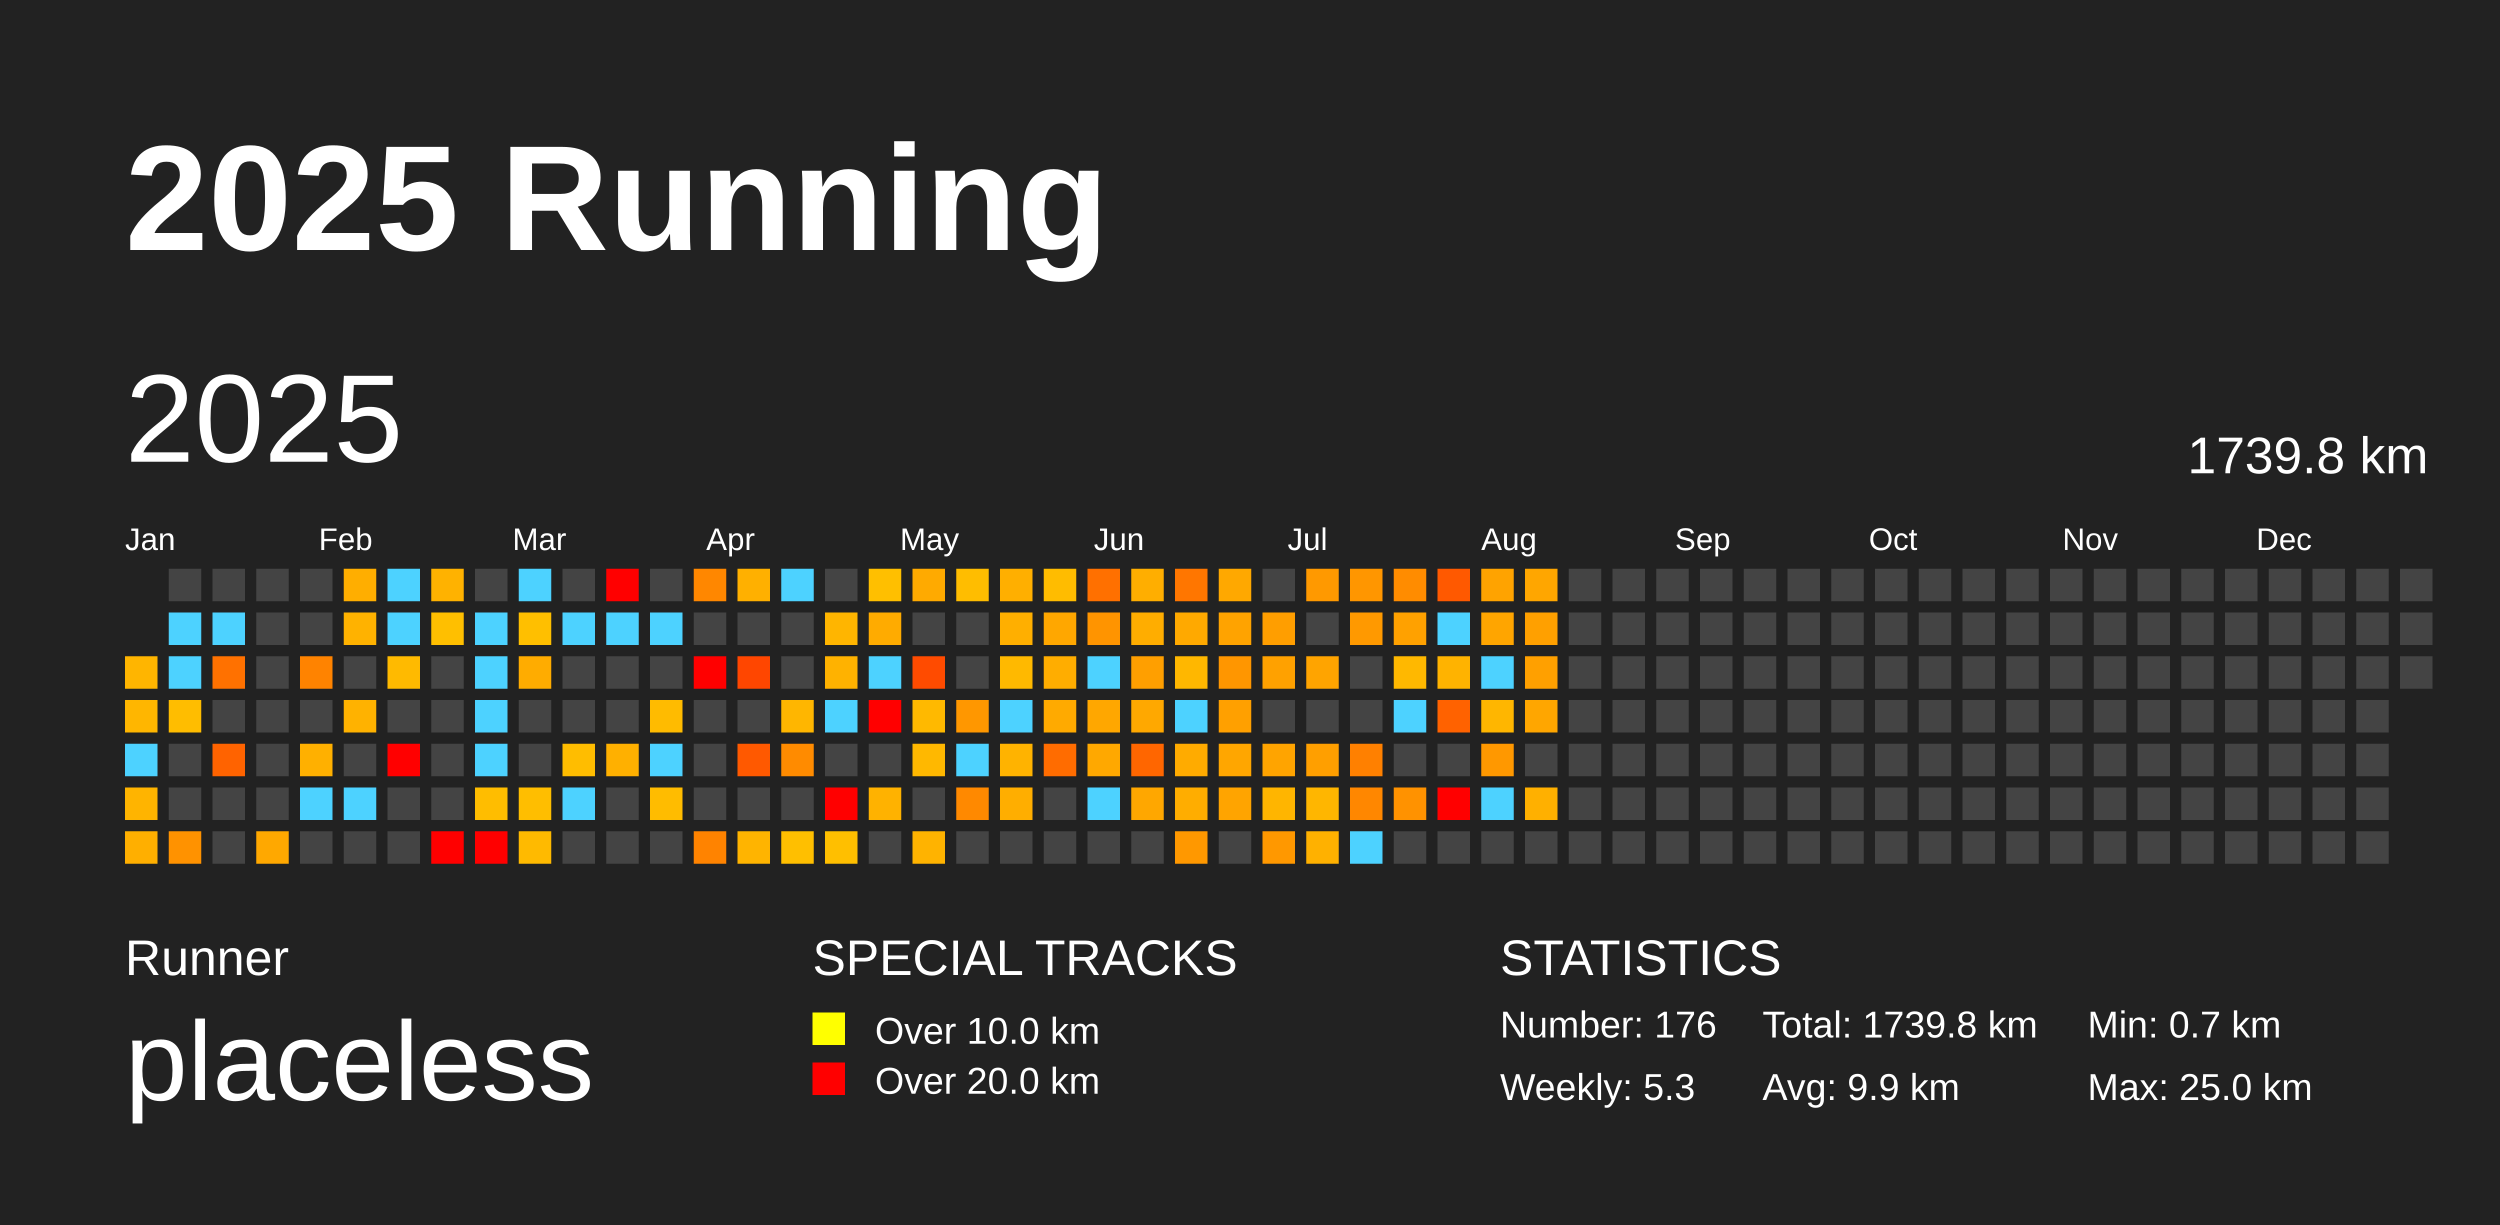
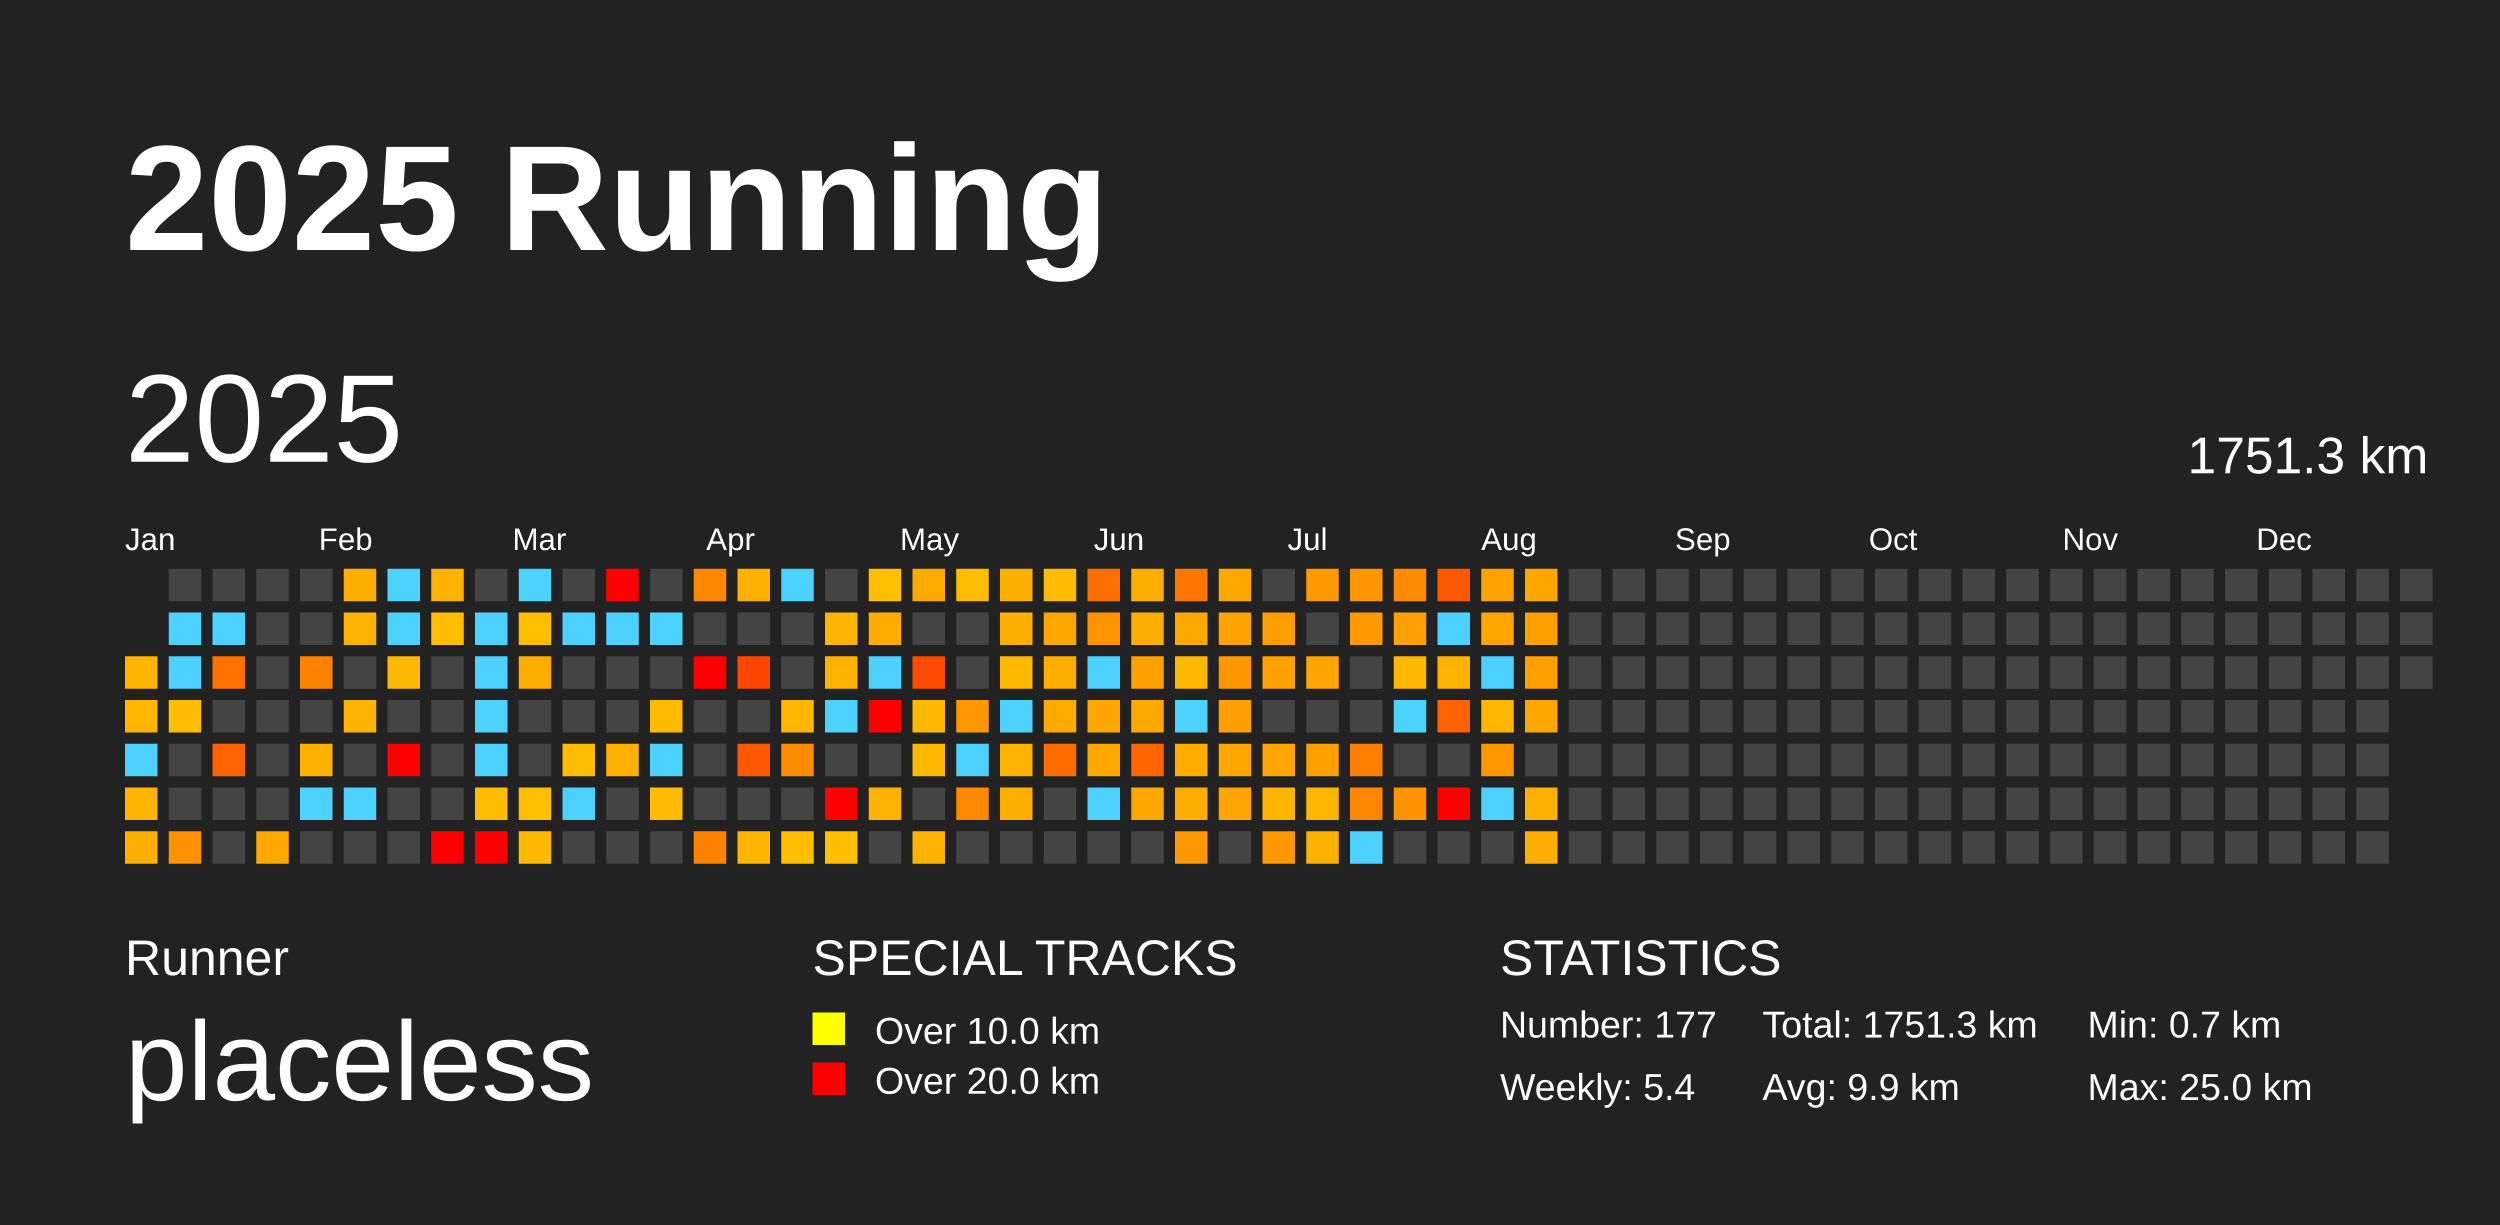
<svg xmlns="http://www.w3.org/2000/svg" baseProfile="full" height="98mm" version="1.1" viewBox="0,0,200,98" width="200mm">
  <defs />
  <rect fill="#222222" height="98" width="200" x="0" y="0" />
  <text fill="#FFFFFF" style="font-size:12px; font-family:Arial; font-weight:bold;" x="10" y="20">2025 Running</text>
  <text fill="#FFFFFF" style="font-size:4px; font-family:Arial" x="10" y="78">Runner</text>
  <text fill="#FFFFFF" style="font-size:9px; font-family:Arial" x="10" y="88">placeless</text>
  <text fill="#FFFFFF" style="font-size:4px; font-family:Arial" x="65" y="78">SPECIAL TRACKS</text>
  <rect fill="yellow" height="2.6" width="2.6" x="65" y="81" />
  <text fill="#FFFFFF" style="font-size:3px; font-family:Arial" x="70" y="83.5">Over 10.0 km</text>
  <rect fill="red" height="2.6" width="2.6" x="65" y="85" />
  <text fill="#FFFFFF" style="font-size:3px; font-family:Arial" x="70" y="87.5">Over 20.0 km</text>
  <text fill="#FFFFFF" style="font-size:4px; font-family:Arial" x="120" y="78">STATISTICS</text>
-   <text fill="#FFFFFF" style="font-size:3px; font-family:Arial" x="120" y="83">Number: 176</text>
-   <text fill="#FFFFFF" style="font-size:3px; font-family:Arial" x="120" y="88">Weekly: 5.3</text>
-   <text fill="#FFFFFF" style="font-size:3px; font-family:Arial" x="141" y="83">Total: 1739.8 km</text>
+   <text fill="#FFFFFF" style="font-size:3px; font-family:Arial" x="120" y="83">Number: 177</text>
+   <text fill="#FFFFFF" style="font-size:3px; font-family:Arial" x="120" y="88">Weekly: 5.4</text>
+   <text fill="#FFFFFF" style="font-size:3px; font-family:Arial" x="141" y="83">Total: 1751.3 km</text>
  <text fill="#FFFFFF" style="font-size:3px; font-family:Arial" x="141" y="88">Avg: 9.9 km</text>
  <text fill="#FFFFFF" style="font-size:3px; font-family:Arial" x="167" y="83">Min: 0.7 km</text>
  <text fill="#FFFFFF" style="font-size:3px; font-family:Arial" x="167" y="88">Max: 25.0 km</text>
  <text dominant-baseline="hanging" fill="#FFFFFF" style="font-size:10.0px; font-family:Arial;" x="10" y="30">2025</text>
-   <text dominant-baseline="hanging" fill="#FFFFFF" style="font-size:4.125px; font-family:Arial;" x="175" y="35">1739.8 km</text>
+   <text dominant-baseline="hanging" fill="#FFFFFF" style="font-size:4.125px; font-family:Arial;" x="175" y="35">1751.3 km</text>
  <text fill="#FFFFFF" style="font-size:2.5px; font-family:Arial" x="10.0" y="44">Jan</text>
  <text fill="#FFFFFF" style="font-size:2.5px; font-family:Arial" x="25.5" y="44">Feb</text>
  <text fill="#FFFFFF" style="font-size:2.5px; font-family:Arial" x="41.0" y="44">Mar</text>
  <text fill="#FFFFFF" style="font-size:2.5px; font-family:Arial" x="56.5" y="44">Apr</text>
  <text fill="#FFFFFF" style="font-size:2.5px; font-family:Arial" x="72.0" y="44">May</text>
  <text fill="#FFFFFF" style="font-size:2.5px; font-family:Arial" x="87.5" y="44">Jun</text>
  <text fill="#FFFFFF" style="font-size:2.5px; font-family:Arial" x="103.0" y="44">Jul</text>
  <text fill="#FFFFFF" style="font-size:2.5px; font-family:Arial" x="118.5" y="44">Aug</text>
  <text fill="#FFFFFF" style="font-size:2.5px; font-family:Arial" x="134.0" y="44">Sep</text>
  <text fill="#FFFFFF" style="font-size:2.5px; font-family:Arial" x="149.5" y="44">Oct</text>
  <text fill="#FFFFFF" style="font-size:2.5px; font-family:Arial" x="165.0" y="44">Nov</text>
  <text fill="#FFFFFF" style="font-size:2.5px; font-family:Arial" x="180.5" y="44">Dec</text>
  <rect fill="#ffb500" height="2.6" width="2.6" x="10.0" y="52.5" />
  <rect fill="#ffb600" height="2.6" width="2.6" x="10.0" y="56.0" />
  <rect fill="#4dd2ff" height="2.6" width="2.6" x="10.0" y="59.5" />
  <rect fill="#ffb400" height="2.6" width="2.6" x="10.0" y="63.0" />
  <rect fill="#ffaf00" height="2.6" width="2.6" x="10.0" y="66.5" />
  <rect fill="#444444" height="2.6" width="2.6" x="13.5" y="45.5" />
  <rect fill="#4dd2ff" height="2.6" width="2.6" x="13.5" y="49.0" />
  <rect fill="#4dd2ff" height="2.6" width="2.6" x="13.5" y="52.5" />
  <rect fill="#ffbd00" height="2.6" width="2.6" x="13.5" y="56.0" />
  <rect fill="#444444" height="2.6" width="2.6" x="13.5" y="59.5" />
  <rect fill="#444444" height="2.6" width="2.6" x="13.5" y="63.0" />
  <rect fill="#ff9200" height="2.6" width="2.6" x="13.5" y="66.5" />
  <rect fill="#444444" height="2.6" width="2.6" x="17.0" y="45.5" />
  <rect fill="#4dd2ff" height="2.6" width="2.6" x="17.0" y="49.0" />
  <rect fill="#ff7100" height="2.6" width="2.6" x="17.0" y="52.5" />
  <rect fill="#444444" height="2.6" width="2.6" x="17.0" y="56.0" />
  <rect fill="#ff6300" height="2.6" width="2.6" x="17.0" y="59.5" />
  <rect fill="#444444" height="2.6" width="2.6" x="17.0" y="63.0" />
  <rect fill="#444444" height="2.6" width="2.6" x="17.0" y="66.5" />
  <rect fill="#444444" height="2.6" width="2.6" x="20.5" y="45.5" />
  <rect fill="#444444" height="2.6" width="2.6" x="20.5" y="49.0" />
  <rect fill="#444444" height="2.6" width="2.6" x="20.5" y="52.5" />
  <rect fill="#444444" height="2.6" width="2.6" x="20.5" y="56.0" />
  <rect fill="#444444" height="2.6" width="2.6" x="20.5" y="59.5" />
  <rect fill="#444444" height="2.6" width="2.6" x="20.5" y="63.0" />
  <rect fill="#ffa800" height="2.6" width="2.6" x="20.5" y="66.5" />
  <rect fill="#444444" height="2.6" width="2.6" x="24.0" y="45.5" />
  <rect fill="#444444" height="2.6" width="2.6" x="24.0" y="49.0" />
  <rect fill="#ff8300" height="2.6" width="2.6" x="24.0" y="52.5" />
  <rect fill="#444444" height="2.6" width="2.6" x="24.0" y="56.0" />
  <rect fill="#ffb000" height="2.6" width="2.6" x="24.0" y="59.5" />
  <rect fill="#4dd2ff" height="2.6" width="2.6" x="24.0" y="63.0" />
  <rect fill="#444444" height="2.6" width="2.6" x="24.0" y="66.5" />
  <rect fill="#ffae00" height="2.6" width="2.6" x="27.5" y="45.5" />
  <rect fill="#ffb200" height="2.6" width="2.6" x="27.5" y="49.0" />
  <rect fill="#444444" height="2.6" width="2.6" x="27.5" y="52.5" />
  <rect fill="#ffb200" height="2.6" width="2.6" x="27.5" y="56.0" />
  <rect fill="#444444" height="2.6" width="2.6" x="27.5" y="59.5" />
  <rect fill="#4dd2ff" height="2.6" width="2.6" x="27.5" y="63.0" />
  <rect fill="#444444" height="2.6" width="2.6" x="27.5" y="66.5" />
  <rect fill="#4dd2ff" height="2.6" width="2.6" x="31.0" y="45.5" />
  <rect fill="#4dd2ff" height="2.6" width="2.6" x="31.0" y="49.0" />
  <rect fill="#ffba00" height="2.6" width="2.6" x="31.0" y="52.5" />
  <rect fill="#444444" height="2.6" width="2.6" x="31.0" y="56.0" />
  <rect fill="red" height="2.6" width="2.6" x="31.0" y="59.5" />
  <rect fill="#444444" height="2.6" width="2.6" x="31.0" y="63.0" />
  <rect fill="#444444" height="2.6" width="2.6" x="31.0" y="66.5" />
  <rect fill="#ffb200" height="2.6" width="2.6" x="34.5" y="45.5" />
  <rect fill="#ffbf00" height="2.6" width="2.6" x="34.5" y="49.0" />
  <rect fill="#444444" height="2.6" width="2.6" x="34.5" y="52.5" />
  <rect fill="#444444" height="2.6" width="2.6" x="34.5" y="56.0" />
  <rect fill="#444444" height="2.6" width="2.6" x="34.5" y="59.5" />
  <rect fill="#444444" height="2.6" width="2.6" x="34.5" y="63.0" />
  <rect fill="red" height="2.6" width="2.6" x="34.5" y="66.5" />
  <rect fill="#444444" height="2.6" width="2.6" x="38.0" y="45.5" />
  <rect fill="#4dd2ff" height="2.6" width="2.6" x="38.0" y="49.0" />
  <rect fill="#4dd2ff" height="2.6" width="2.6" x="38.0" y="52.5" />
  <rect fill="#4dd2ff" height="2.6" width="2.6" x="38.0" y="56.0" />
  <rect fill="#4dd2ff" height="2.6" width="2.6" x="38.0" y="59.5" />
  <rect fill="#ffbd00" height="2.6" width="2.6" x="38.0" y="63.0" />
  <rect fill="red" height="2.6" width="2.6" x="38.0" y="66.5" />
  <rect fill="#4dd2ff" height="2.6" width="2.6" x="41.5" y="45.5" />
  <rect fill="#ffbf00" height="2.6" width="2.6" x="41.5" y="49.0" />
  <rect fill="#ffac00" height="2.6" width="2.6" x="41.5" y="52.5" />
  <rect fill="#444444" height="2.6" width="2.6" x="41.5" y="56.0" />
  <rect fill="#444444" height="2.6" width="2.6" x="41.5" y="59.5" />
  <rect fill="#ffbe00" height="2.6" width="2.6" x="41.5" y="63.0" />
  <rect fill="#ffba00" height="2.6" width="2.6" x="41.5" y="66.5" />
  <rect fill="#444444" height="2.6" width="2.6" x="45.0" y="45.5" />
  <rect fill="#4dd2ff" height="2.6" width="2.6" x="45.0" y="49.0" />
  <rect fill="#444444" height="2.6" width="2.6" x="45.0" y="52.5" />
  <rect fill="#444444" height="2.6" width="2.6" x="45.0" y="56.0" />
  <rect fill="#ffbd00" height="2.6" width="2.6" x="45.0" y="59.5" />
  <rect fill="#4dd2ff" height="2.6" width="2.6" x="45.0" y="63.0" />
  <rect fill="#444444" height="2.6" width="2.6" x="45.0" y="66.5" />
  <rect fill="red" height="2.6" width="2.6" x="48.5" y="45.5" />
  <rect fill="#4dd2ff" height="2.6" width="2.6" x="48.5" y="49.0" />
  <rect fill="#444444" height="2.6" width="2.6" x="48.5" y="52.5" />
  <rect fill="#444444" height="2.6" width="2.6" x="48.5" y="56.0" />
  <rect fill="#ffb000" height="2.6" width="2.6" x="48.5" y="59.5" />
  <rect fill="#444444" height="2.6" width="2.6" x="48.5" y="63.0" />
  <rect fill="#444444" height="2.6" width="2.6" x="48.5" y="66.5" />
  <rect fill="#444444" height="2.6" width="2.6" x="52.0" y="45.5" />
  <rect fill="#4dd2ff" height="2.6" width="2.6" x="52.0" y="49.0" />
  <rect fill="#444444" height="2.6" width="2.6" x="52.0" y="52.5" />
  <rect fill="#ffbb00" height="2.6" width="2.6" x="52.0" y="56.0" />
  <rect fill="#4dd2ff" height="2.6" width="2.6" x="52.0" y="59.5" />
  <rect fill="#ffbc00" height="2.6" width="2.6" x="52.0" y="63.0" />
  <rect fill="#444444" height="2.6" width="2.6" x="52.0" y="66.5" />
  <rect fill="#ff8700" height="2.6" width="2.6" x="55.5" y="45.5" />
  <rect fill="#444444" height="2.6" width="2.6" x="55.5" y="49.0" />
  <rect fill="red" height="2.6" width="2.6" x="55.5" y="52.5" />
  <rect fill="#444444" height="2.6" width="2.6" x="55.5" y="56.0" />
  <rect fill="#444444" height="2.6" width="2.6" x="55.5" y="59.5" />
  <rect fill="#444444" height="2.6" width="2.6" x="55.5" y="63.0" />
  <rect fill="#ff8300" height="2.6" width="2.6" x="55.5" y="66.5" />
  <rect fill="#ffb000" height="2.6" width="2.6" x="59.0" y="45.5" />
  <rect fill="#444444" height="2.6" width="2.6" x="59.0" y="49.0" />
  <rect fill="#ff4600" height="2.6" width="2.6" x="59.0" y="52.5" />
  <rect fill="#444444" height="2.6" width="2.6" x="59.0" y="56.0" />
  <rect fill="#ff5900" height="2.6" width="2.6" x="59.0" y="59.5" />
  <rect fill="#444444" height="2.6" width="2.6" x="59.0" y="63.0" />
  <rect fill="#ffb400" height="2.6" width="2.6" x="59.0" y="66.5" />
  <rect fill="#4dd2ff" height="2.6" width="2.6" x="62.5" y="45.5" />
  <rect fill="#444444" height="2.6" width="2.6" x="62.5" y="49.0" />
  <rect fill="#444444" height="2.6" width="2.6" x="62.5" y="52.5" />
  <rect fill="#ffb600" height="2.6" width="2.6" x="62.5" y="56.0" />
  <rect fill="#ff8b00" height="2.6" width="2.6" x="62.5" y="59.5" />
  <rect fill="#444444" height="2.6" width="2.6" x="62.5" y="63.0" />
  <rect fill="#ffbf00" height="2.6" width="2.6" x="62.5" y="66.5" />
  <rect fill="#444444" height="2.6" width="2.6" x="66.0" y="45.5" />
  <rect fill="#ffb500" height="2.6" width="2.6" x="66.0" y="49.0" />
  <rect fill="#ffb200" height="2.6" width="2.6" x="66.0" y="52.5" />
  <rect fill="#4dd2ff" height="2.6" width="2.6" x="66.0" y="56.0" />
  <rect fill="#444444" height="2.6" width="2.6" x="66.0" y="59.5" />
  <rect fill="red" height="2.6" width="2.6" x="66.0" y="63.0" />
  <rect fill="#ffbf00" height="2.6" width="2.6" x="66.0" y="66.5" />
  <rect fill="#ffbf00" height="2.6" width="2.6" x="69.5" y="45.5" />
  <rect fill="#ffab00" height="2.6" width="2.6" x="69.5" y="49.0" />
  <rect fill="#4dd2ff" height="2.6" width="2.6" x="69.5" y="52.5" />
  <rect fill="red" height="2.6" width="2.6" x="69.5" y="56.0" />
  <rect fill="#444444" height="2.6" width="2.6" x="69.5" y="59.5" />
  <rect fill="#ffb200" height="2.6" width="2.6" x="69.5" y="63.0" />
  <rect fill="#444444" height="2.6" width="2.6" x="69.5" y="66.5" />
  <rect fill="#ffaa00" height="2.6" width="2.6" x="73.0" y="45.5" />
  <rect fill="#444444" height="2.6" width="2.6" x="73.0" y="49.0" />
  <rect fill="#ff4b00" height="2.6" width="2.6" x="73.0" y="52.5" />
  <rect fill="#ffb900" height="2.6" width="2.6" x="73.0" y="56.0" />
  <rect fill="#ffb800" height="2.6" width="2.6" x="73.0" y="59.5" />
  <rect fill="#444444" height="2.6" width="2.6" x="73.0" y="63.0" />
  <rect fill="#ffb300" height="2.6" width="2.6" x="73.0" y="66.5" />
  <rect fill="#ffbd00" height="2.6" width="2.6" x="76.5" y="45.5" />
  <rect fill="#444444" height="2.6" width="2.6" x="76.5" y="49.0" />
  <rect fill="#444444" height="2.6" width="2.6" x="76.5" y="52.5" />
  <rect fill="#ff9700" height="2.6" width="2.6" x="76.5" y="56.0" />
  <rect fill="#4dd2ff" height="2.6" width="2.6" x="76.5" y="59.5" />
  <rect fill="#ff8900" height="2.6" width="2.6" x="76.5" y="63.0" />
  <rect fill="#444444" height="2.6" width="2.6" x="76.5" y="66.5" />
  <rect fill="#ffaf00" height="2.6" width="2.6" x="80.0" y="45.5" />
  <rect fill="#ffaf00" height="2.6" width="2.6" x="80.0" y="49.0" />
  <rect fill="#ffb900" height="2.6" width="2.6" x="80.0" y="52.5" />
  <rect fill="#4dd2ff" height="2.6" width="2.6" x="80.0" y="56.0" />
  <rect fill="#ffb300" height="2.6" width="2.6" x="80.0" y="59.5" />
  <rect fill="#ffae00" height="2.6" width="2.6" x="80.0" y="63.0" />
  <rect fill="#444444" height="2.6" width="2.6" x="80.0" y="66.5" />
  <rect fill="#ffbc00" height="2.6" width="2.6" x="83.5" y="45.5" />
  <rect fill="#ffa700" height="2.6" width="2.6" x="83.5" y="49.0" />
  <rect fill="#ffad00" height="2.6" width="2.6" x="83.5" y="52.5" />
  <rect fill="#ffaa00" height="2.6" width="2.6" x="83.5" y="56.0" />
  <rect fill="#ff6c00" height="2.6" width="2.6" x="83.5" y="59.5" />
  <rect fill="#444444" height="2.6" width="2.6" x="83.5" y="63.0" />
  <rect fill="#444444" height="2.6" width="2.6" x="83.5" y="66.5" />
  <rect fill="#ff7000" height="2.6" width="2.6" x="87.0" y="45.5" />
  <rect fill="#ff9400" height="2.6" width="2.6" x="87.0" y="49.0" />
  <rect fill="#4dd2ff" height="2.6" width="2.6" x="87.0" y="52.5" />
  <rect fill="#ffa700" height="2.6" width="2.6" x="87.0" y="56.0" />
  <rect fill="#ffa800" height="2.6" width="2.6" x="87.0" y="59.5" />
  <rect fill="#4dd2ff" height="2.6" width="2.6" x="87.0" y="63.0" />
  <rect fill="#444444" height="2.6" width="2.6" x="87.0" y="66.5" />
  <rect fill="#ffae00" height="2.6" width="2.6" x="90.5" y="45.5" />
  <rect fill="#ffad00" height="2.6" width="2.6" x="90.5" y="49.0" />
  <rect fill="#ff9f00" height="2.6" width="2.6" x="90.5" y="52.5" />
  <rect fill="#ffa800" height="2.6" width="2.6" x="90.5" y="56.0" />
  <rect fill="#ff6600" height="2.6" width="2.6" x="90.5" y="59.5" />
  <rect fill="#ffa700" height="2.6" width="2.6" x="90.5" y="63.0" />
  <rect fill="#444444" height="2.6" width="2.6" x="90.5" y="66.5" />
  <rect fill="#ff7600" height="2.6" width="2.6" x="94.0" y="45.5" />
  <rect fill="#ffa900" height="2.6" width="2.6" x="94.0" y="49.0" />
  <rect fill="#ffb700" height="2.6" width="2.6" x="94.0" y="52.5" />
  <rect fill="#4dd2ff" height="2.6" width="2.6" x="94.0" y="56.0" />
  <rect fill="#ffab00" height="2.6" width="2.6" x="94.0" y="59.5" />
  <rect fill="#ffad00" height="2.6" width="2.6" x="94.0" y="63.0" />
  <rect fill="#ff9800" height="2.6" width="2.6" x="94.0" y="66.5" />
  <rect fill="#ffa800" height="2.6" width="2.6" x="97.5" y="45.5" />
  <rect fill="#ffa300" height="2.6" width="2.6" x="97.5" y="49.0" />
  <rect fill="#ff9600" height="2.6" width="2.6" x="97.5" y="52.5" />
  <rect fill="#ffa000" height="2.6" width="2.6" x="97.5" y="56.0" />
  <rect fill="#ffa600" height="2.6" width="2.6" x="97.5" y="59.5" />
  <rect fill="#ffa400" height="2.6" width="2.6" x="97.5" y="63.0" />
  <rect fill="#444444" height="2.6" width="2.6" x="97.5" y="66.5" />
  <rect fill="#444444" height="2.6" width="2.6" x="101.0" y="45.5" />
  <rect fill="#ff9e00" height="2.6" width="2.6" x="101.0" y="49.0" />
  <rect fill="#ffa100" height="2.6" width="2.6" x="101.0" y="52.5" />
  <rect fill="#444444" height="2.6" width="2.6" x="101.0" y="56.0" />
  <rect fill="#ffa400" height="2.6" width="2.6" x="101.0" y="59.5" />
  <rect fill="#ffb500" height="2.6" width="2.6" x="101.0" y="63.0" />
  <rect fill="#ff9800" height="2.6" width="2.6" x="101.0" y="66.5" />
  <rect fill="#ff9900" height="2.6" width="2.6" x="104.5" y="45.5" />
  <rect fill="#444444" height="2.6" width="2.6" x="104.5" y="49.0" />
  <rect fill="#ffa400" height="2.6" width="2.6" x="104.5" y="52.5" />
  <rect fill="#444444" height="2.6" width="2.6" x="104.5" y="56.0" />
  <rect fill="#ff9f00" height="2.6" width="2.6" x="104.5" y="59.5" />
  <rect fill="#ffb600" height="2.6" width="2.6" x="104.5" y="63.0" />
  <rect fill="#ffb100" height="2.6" width="2.6" x="104.5" y="66.5" />
  <rect fill="#ff9600" height="2.6" width="2.6" x="108.0" y="45.5" />
  <rect fill="#ff9900" height="2.6" width="2.6" x="108.0" y="49.0" />
  <rect fill="#444444" height="2.6" width="2.6" x="108.0" y="52.5" />
  <rect fill="#444444" height="2.6" width="2.6" x="108.0" y="56.0" />
  <rect fill="#ff8000" height="2.6" width="2.6" x="108.0" y="59.5" />
  <rect fill="#ff8700" height="2.6" width="2.6" x="108.0" y="63.0" />
  <rect fill="#4dd2ff" height="2.6" width="2.6" x="108.0" y="66.5" />
  <rect fill="#ff8c00" height="2.6" width="2.6" x="111.5" y="45.5" />
  <rect fill="#ffa100" height="2.6" width="2.6" x="111.5" y="49.0" />
  <rect fill="#ffb800" height="2.6" width="2.6" x="111.5" y="52.5" />
  <rect fill="#4dd2ff" height="2.6" width="2.6" x="111.5" y="56.0" />
  <rect fill="#444444" height="2.6" width="2.6" x="111.5" y="59.5" />
  <rect fill="#ff9200" height="2.6" width="2.6" x="111.5" y="63.0" />
  <rect fill="#444444" height="2.6" width="2.6" x="111.5" y="66.5" />
  <rect fill="#ff5900" height="2.6" width="2.6" x="115.0" y="45.5" />
  <rect fill="#4dd2ff" height="2.6" width="2.6" x="115.0" y="49.0" />
  <rect fill="#ffb300" height="2.6" width="2.6" x="115.0" y="52.5" />
  <rect fill="#ff6200" height="2.6" width="2.6" x="115.0" y="56.0" />
  <rect fill="#444444" height="2.6" width="2.6" x="115.0" y="59.5" />
  <rect fill="red" height="2.6" width="2.6" x="115.0" y="63.0" />
  <rect fill="#444444" height="2.6" width="2.6" x="115.0" y="66.5" />
  <rect fill="#ffa300" height="2.6" width="2.6" x="118.5" y="45.5" />
  <rect fill="#ffa500" height="2.6" width="2.6" x="118.5" y="49.0" />
  <rect fill="#4dd2ff" height="2.6" width="2.6" x="118.5" y="52.5" />
  <rect fill="#ffb600" height="2.6" width="2.6" x="118.5" y="56.0" />
  <rect fill="#ff9800" height="2.6" width="2.6" x="118.5" y="59.5" />
  <rect fill="#4dd2ff" height="2.6" width="2.6" x="118.5" y="63.0" />
  <rect fill="#444444" height="2.6" width="2.6" x="118.5" y="66.5" />
  <rect fill="#ffa600" height="2.6" width="2.6" x="122.0" y="45.5" />
  <rect fill="#ffa000" height="2.6" width="2.6" x="122.0" y="49.0" />
  <rect fill="#ffa000" height="2.6" width="2.6" x="122.0" y="52.5" />
  <rect fill="#ffa600" height="2.6" width="2.6" x="122.0" y="56.0" />
  <rect fill="#444444" height="2.6" width="2.6" x="122.0" y="59.5" />
  <rect fill="#ffb000" height="2.6" width="2.6" x="122.0" y="63.0" />
-   <rect fill="#444444" height="2.6" width="2.6" x="122.0" y="66.5" />
+   <rect fill="#ffad00" height="2.6" width="2.6" x="122.0" y="66.5" />
  <rect fill="#444444" height="2.6" width="2.6" x="125.5" y="45.5" />
  <rect fill="#444444" height="2.6" width="2.6" x="125.5" y="49.0" />
  <rect fill="#444444" height="2.6" width="2.6" x="125.5" y="52.5" />
  <rect fill="#444444" height="2.6" width="2.6" x="125.5" y="56.0" />
  <rect fill="#444444" height="2.6" width="2.6" x="125.5" y="59.5" />
  <rect fill="#444444" height="2.6" width="2.6" x="125.5" y="63.0" />
  <rect fill="#444444" height="2.6" width="2.6" x="125.5" y="66.5" />
  <rect fill="#444444" height="2.6" width="2.6" x="129.0" y="45.5" />
  <rect fill="#444444" height="2.6" width="2.6" x="129.0" y="49.0" />
  <rect fill="#444444" height="2.6" width="2.6" x="129.0" y="52.5" />
  <rect fill="#444444" height="2.6" width="2.6" x="129.0" y="56.0" />
  <rect fill="#444444" height="2.6" width="2.6" x="129.0" y="59.5" />
  <rect fill="#444444" height="2.6" width="2.6" x="129.0" y="63.0" />
  <rect fill="#444444" height="2.6" width="2.6" x="129.0" y="66.5" />
  <rect fill="#444444" height="2.6" width="2.6" x="132.5" y="45.5" />
  <rect fill="#444444" height="2.6" width="2.6" x="132.5" y="49.0" />
  <rect fill="#444444" height="2.6" width="2.6" x="132.5" y="52.5" />
  <rect fill="#444444" height="2.6" width="2.6" x="132.5" y="56.0" />
  <rect fill="#444444" height="2.6" width="2.6" x="132.5" y="59.5" />
  <rect fill="#444444" height="2.6" width="2.6" x="132.5" y="63.0" />
  <rect fill="#444444" height="2.6" width="2.6" x="132.5" y="66.5" />
  <rect fill="#444444" height="2.6" width="2.6" x="136.0" y="45.5" />
  <rect fill="#444444" height="2.6" width="2.6" x="136.0" y="49.0" />
  <rect fill="#444444" height="2.6" width="2.6" x="136.0" y="52.5" />
  <rect fill="#444444" height="2.6" width="2.6" x="136.0" y="56.0" />
  <rect fill="#444444" height="2.6" width="2.6" x="136.0" y="59.5" />
  <rect fill="#444444" height="2.6" width="2.6" x="136.0" y="63.0" />
  <rect fill="#444444" height="2.6" width="2.6" x="136.0" y="66.5" />
  <rect fill="#444444" height="2.6" width="2.6" x="139.5" y="45.5" />
  <rect fill="#444444" height="2.6" width="2.6" x="139.5" y="49.0" />
  <rect fill="#444444" height="2.6" width="2.6" x="139.5" y="52.5" />
  <rect fill="#444444" height="2.6" width="2.6" x="139.5" y="56.0" />
  <rect fill="#444444" height="2.6" width="2.6" x="139.5" y="59.5" />
  <rect fill="#444444" height="2.6" width="2.6" x="139.5" y="63.0" />
  <rect fill="#444444" height="2.6" width="2.6" x="139.5" y="66.5" />
  <rect fill="#444444" height="2.6" width="2.6" x="143.0" y="45.5" />
  <rect fill="#444444" height="2.6" width="2.6" x="143.0" y="49.0" />
  <rect fill="#444444" height="2.6" width="2.6" x="143.0" y="52.5" />
  <rect fill="#444444" height="2.6" width="2.6" x="143.0" y="56.0" />
  <rect fill="#444444" height="2.6" width="2.6" x="143.0" y="59.5" />
  <rect fill="#444444" height="2.6" width="2.6" x="143.0" y="63.0" />
  <rect fill="#444444" height="2.6" width="2.6" x="143.0" y="66.5" />
  <rect fill="#444444" height="2.6" width="2.6" x="146.5" y="45.5" />
  <rect fill="#444444" height="2.6" width="2.6" x="146.5" y="49.0" />
  <rect fill="#444444" height="2.6" width="2.6" x="146.5" y="52.5" />
  <rect fill="#444444" height="2.6" width="2.6" x="146.5" y="56.0" />
  <rect fill="#444444" height="2.6" width="2.6" x="146.5" y="59.5" />
  <rect fill="#444444" height="2.6" width="2.6" x="146.5" y="63.0" />
  <rect fill="#444444" height="2.6" width="2.6" x="146.5" y="66.5" />
  <rect fill="#444444" height="2.6" width="2.6" x="150.0" y="45.5" />
  <rect fill="#444444" height="2.6" width="2.6" x="150.0" y="49.0" />
  <rect fill="#444444" height="2.6" width="2.6" x="150.0" y="52.5" />
  <rect fill="#444444" height="2.6" width="2.6" x="150.0" y="56.0" />
  <rect fill="#444444" height="2.6" width="2.6" x="150.0" y="59.5" />
  <rect fill="#444444" height="2.6" width="2.6" x="150.0" y="63.0" />
  <rect fill="#444444" height="2.6" width="2.6" x="150.0" y="66.5" />
  <rect fill="#444444" height="2.6" width="2.6" x="153.5" y="45.5" />
  <rect fill="#444444" height="2.6" width="2.6" x="153.5" y="49.0" />
  <rect fill="#444444" height="2.6" width="2.6" x="153.5" y="52.5" />
  <rect fill="#444444" height="2.6" width="2.6" x="153.5" y="56.0" />
  <rect fill="#444444" height="2.6" width="2.6" x="153.5" y="59.5" />
  <rect fill="#444444" height="2.6" width="2.6" x="153.5" y="63.0" />
  <rect fill="#444444" height="2.6" width="2.6" x="153.5" y="66.5" />
  <rect fill="#444444" height="2.6" width="2.6" x="157.0" y="45.5" />
  <rect fill="#444444" height="2.6" width="2.6" x="157.0" y="49.0" />
  <rect fill="#444444" height="2.6" width="2.6" x="157.0" y="52.5" />
  <rect fill="#444444" height="2.6" width="2.6" x="157.0" y="56.0" />
  <rect fill="#444444" height="2.6" width="2.6" x="157.0" y="59.5" />
  <rect fill="#444444" height="2.6" width="2.6" x="157.0" y="63.0" />
  <rect fill="#444444" height="2.6" width="2.6" x="157.0" y="66.5" />
  <rect fill="#444444" height="2.6" width="2.6" x="160.5" y="45.5" />
  <rect fill="#444444" height="2.6" width="2.6" x="160.5" y="49.0" />
  <rect fill="#444444" height="2.6" width="2.6" x="160.5" y="52.5" />
  <rect fill="#444444" height="2.6" width="2.6" x="160.5" y="56.0" />
  <rect fill="#444444" height="2.6" width="2.6" x="160.5" y="59.5" />
  <rect fill="#444444" height="2.6" width="2.6" x="160.5" y="63.0" />
  <rect fill="#444444" height="2.6" width="2.6" x="160.5" y="66.5" />
  <rect fill="#444444" height="2.6" width="2.6" x="164.0" y="45.5" />
  <rect fill="#444444" height="2.6" width="2.6" x="164.0" y="49.0" />
  <rect fill="#444444" height="2.6" width="2.6" x="164.0" y="52.5" />
  <rect fill="#444444" height="2.6" width="2.6" x="164.0" y="56.0" />
  <rect fill="#444444" height="2.6" width="2.6" x="164.0" y="59.5" />
  <rect fill="#444444" height="2.6" width="2.6" x="164.0" y="63.0" />
  <rect fill="#444444" height="2.6" width="2.6" x="164.0" y="66.5" />
  <rect fill="#444444" height="2.6" width="2.6" x="167.5" y="45.5" />
  <rect fill="#444444" height="2.6" width="2.6" x="167.5" y="49.0" />
  <rect fill="#444444" height="2.6" width="2.6" x="167.5" y="52.5" />
  <rect fill="#444444" height="2.6" width="2.6" x="167.5" y="56.0" />
  <rect fill="#444444" height="2.6" width="2.6" x="167.5" y="59.5" />
  <rect fill="#444444" height="2.6" width="2.6" x="167.5" y="63.0" />
  <rect fill="#444444" height="2.6" width="2.6" x="167.5" y="66.5" />
  <rect fill="#444444" height="2.6" width="2.6" x="171.0" y="45.5" />
  <rect fill="#444444" height="2.6" width="2.6" x="171.0" y="49.0" />
  <rect fill="#444444" height="2.6" width="2.6" x="171.0" y="52.5" />
  <rect fill="#444444" height="2.6" width="2.6" x="171.0" y="56.0" />
  <rect fill="#444444" height="2.6" width="2.6" x="171.0" y="59.5" />
  <rect fill="#444444" height="2.6" width="2.6" x="171.0" y="63.0" />
  <rect fill="#444444" height="2.6" width="2.6" x="171.0" y="66.5" />
  <rect fill="#444444" height="2.6" width="2.6" x="174.5" y="45.5" />
  <rect fill="#444444" height="2.6" width="2.6" x="174.5" y="49.0" />
  <rect fill="#444444" height="2.6" width="2.6" x="174.5" y="52.5" />
  <rect fill="#444444" height="2.6" width="2.6" x="174.5" y="56.0" />
  <rect fill="#444444" height="2.6" width="2.6" x="174.5" y="59.5" />
  <rect fill="#444444" height="2.6" width="2.6" x="174.5" y="63.0" />
  <rect fill="#444444" height="2.6" width="2.6" x="174.5" y="66.5" />
  <rect fill="#444444" height="2.6" width="2.6" x="178.0" y="45.5" />
  <rect fill="#444444" height="2.6" width="2.6" x="178.0" y="49.0" />
  <rect fill="#444444" height="2.6" width="2.6" x="178.0" y="52.5" />
  <rect fill="#444444" height="2.6" width="2.6" x="178.0" y="56.0" />
  <rect fill="#444444" height="2.6" width="2.6" x="178.0" y="59.5" />
  <rect fill="#444444" height="2.6" width="2.6" x="178.0" y="63.0" />
  <rect fill="#444444" height="2.6" width="2.6" x="178.0" y="66.5" />
  <rect fill="#444444" height="2.6" width="2.6" x="181.5" y="45.5" />
  <rect fill="#444444" height="2.6" width="2.6" x="181.5" y="49.0" />
  <rect fill="#444444" height="2.6" width="2.6" x="181.5" y="52.5" />
  <rect fill="#444444" height="2.6" width="2.6" x="181.5" y="56.0" />
  <rect fill="#444444" height="2.6" width="2.6" x="181.5" y="59.5" />
  <rect fill="#444444" height="2.6" width="2.6" x="181.5" y="63.0" />
  <rect fill="#444444" height="2.6" width="2.6" x="181.5" y="66.5" />
  <rect fill="#444444" height="2.6" width="2.6" x="185.0" y="45.5" />
  <rect fill="#444444" height="2.6" width="2.6" x="185.0" y="49.0" />
  <rect fill="#444444" height="2.6" width="2.6" x="185.0" y="52.5" />
  <rect fill="#444444" height="2.6" width="2.6" x="185.0" y="56.0" />
  <rect fill="#444444" height="2.6" width="2.6" x="185.0" y="59.5" />
  <rect fill="#444444" height="2.6" width="2.6" x="185.0" y="63.0" />
  <rect fill="#444444" height="2.6" width="2.6" x="185.0" y="66.5" />
  <rect fill="#444444" height="2.6" width="2.6" x="188.5" y="45.5" />
  <rect fill="#444444" height="2.6" width="2.6" x="188.5" y="49.0" />
  <rect fill="#444444" height="2.6" width="2.6" x="188.5" y="52.5" />
  <rect fill="#444444" height="2.6" width="2.6" x="188.5" y="56.0" />
  <rect fill="#444444" height="2.6" width="2.6" x="188.5" y="59.5" />
  <rect fill="#444444" height="2.6" width="2.6" x="188.5" y="63.0" />
  <rect fill="#444444" height="2.6" width="2.6" x="188.5" y="66.5" />
  <rect fill="#444444" height="2.6" width="2.6" x="192.0" y="45.5" />
  <rect fill="#444444" height="2.6" width="2.6" x="192.0" y="49.0" />
  <rect fill="#444444" height="2.6" width="2.6" x="192.0" y="52.5" />
</svg>
